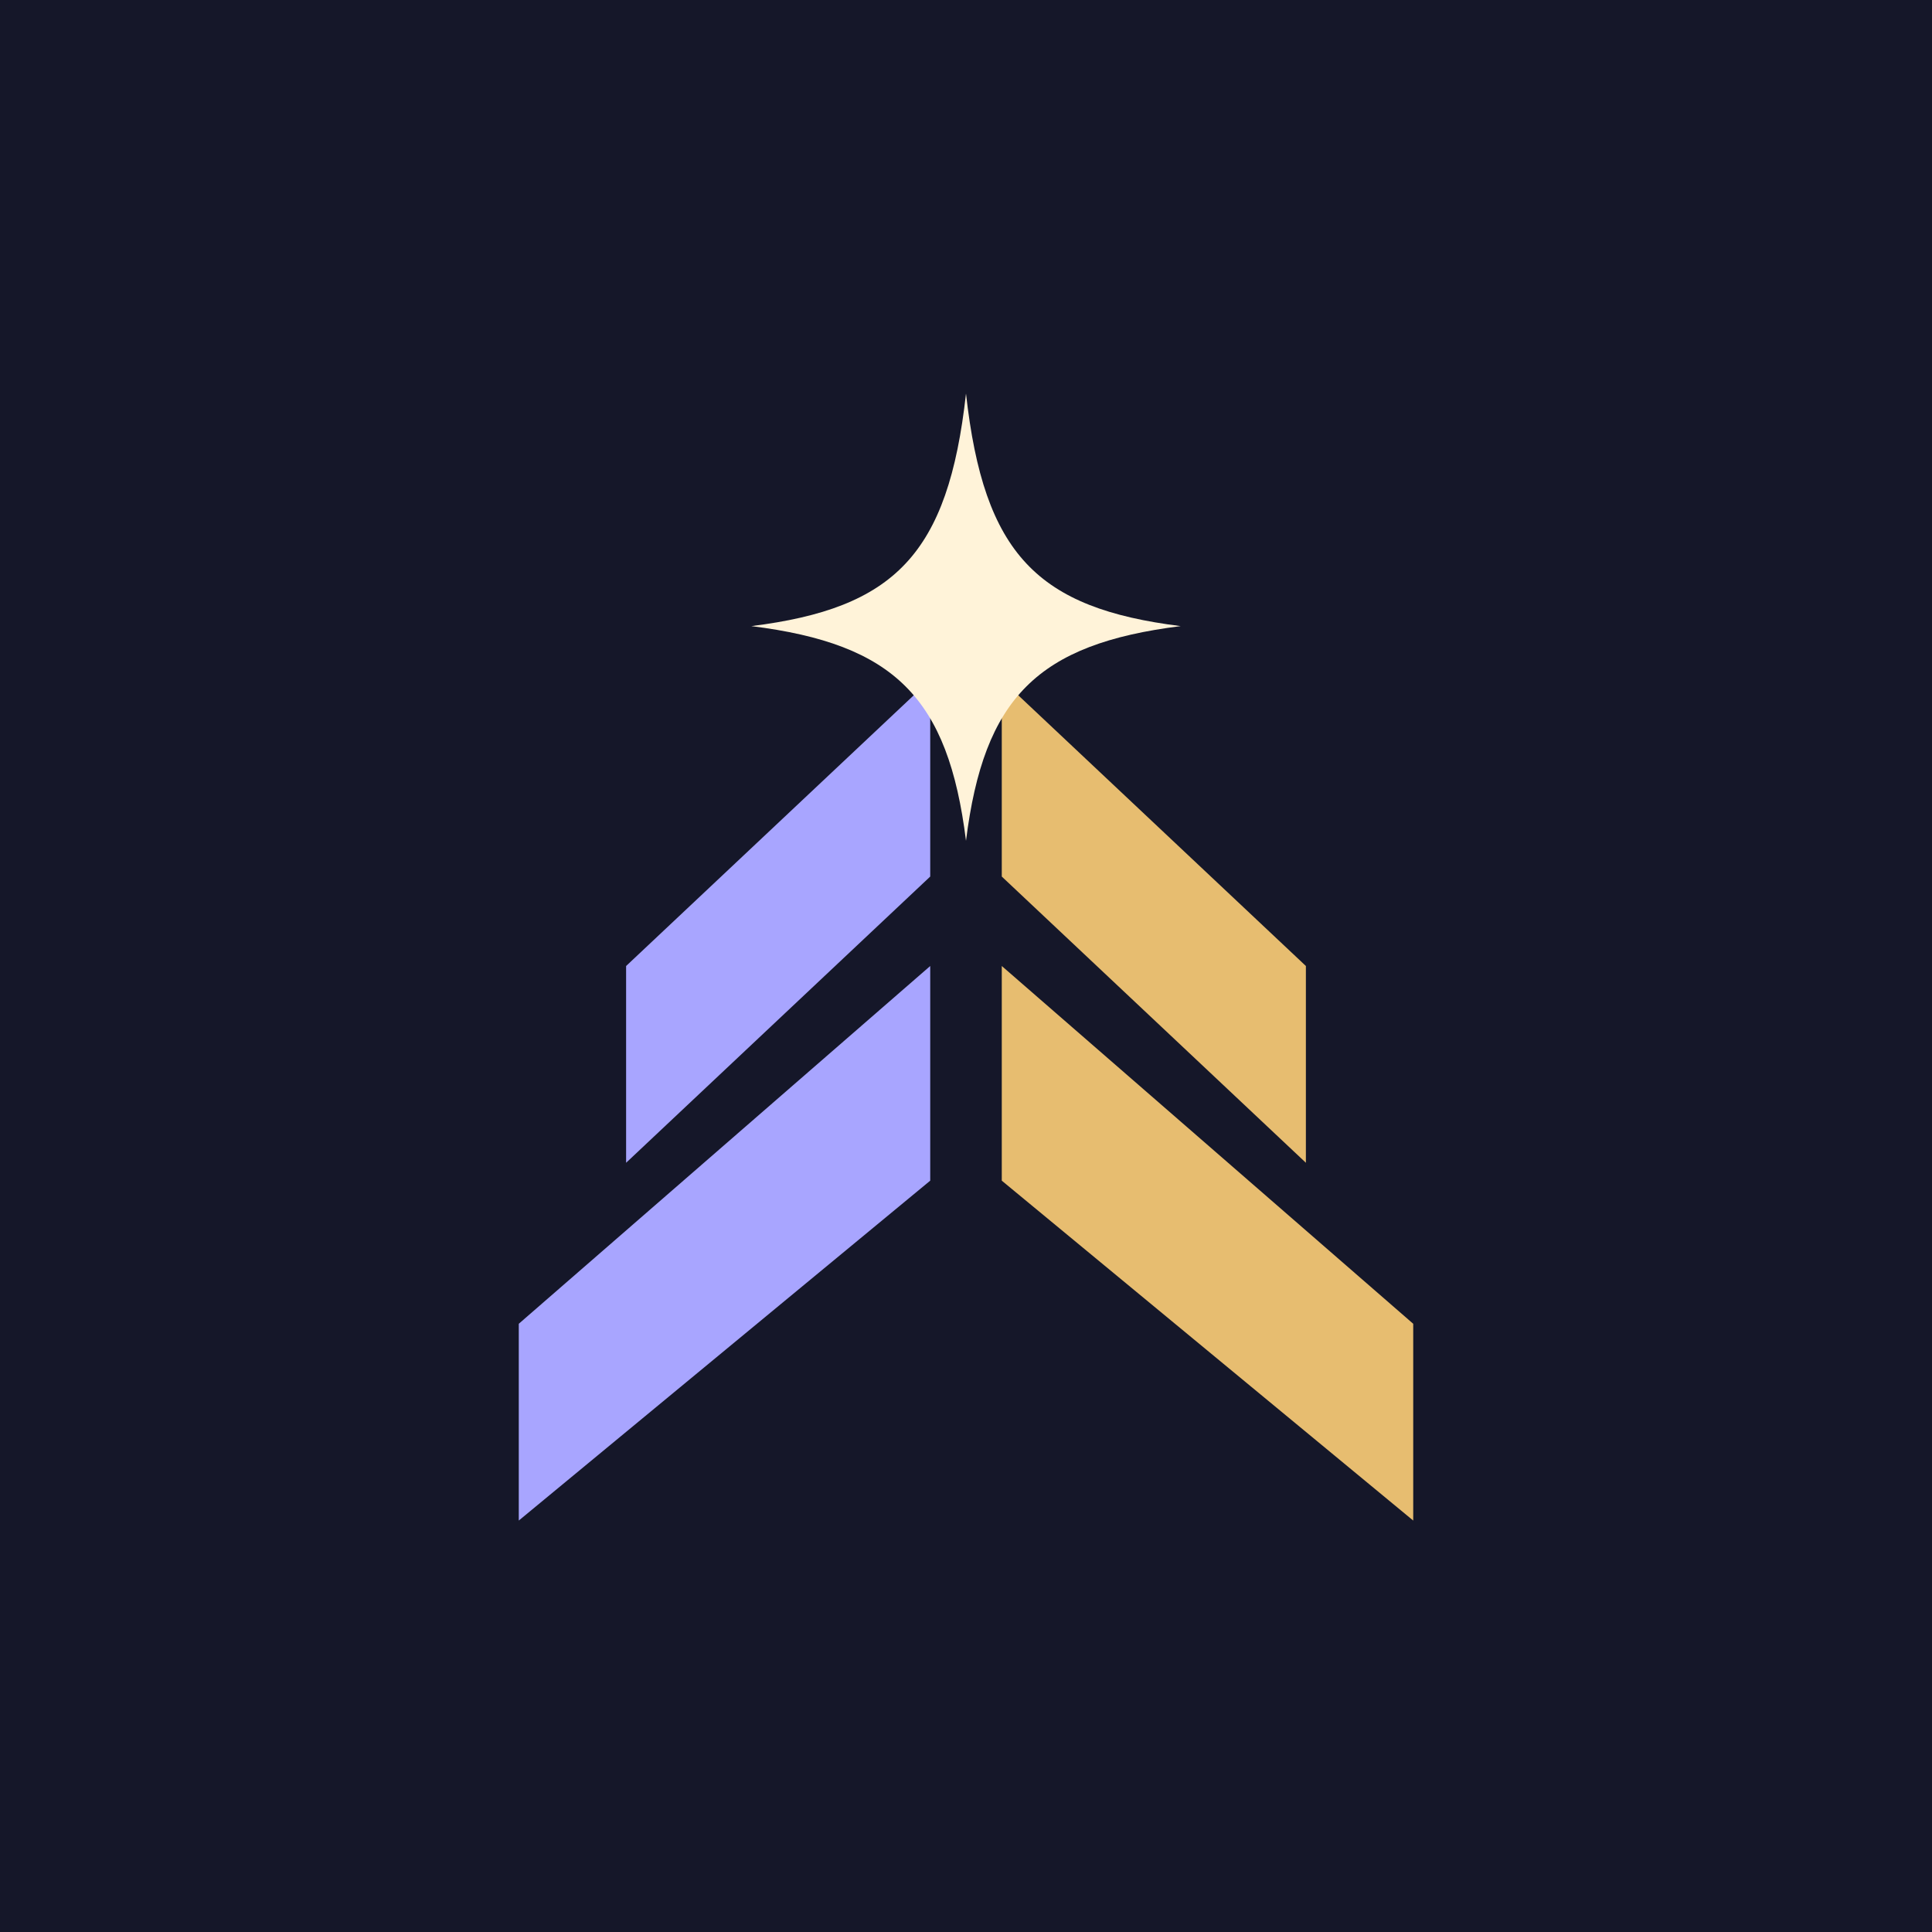
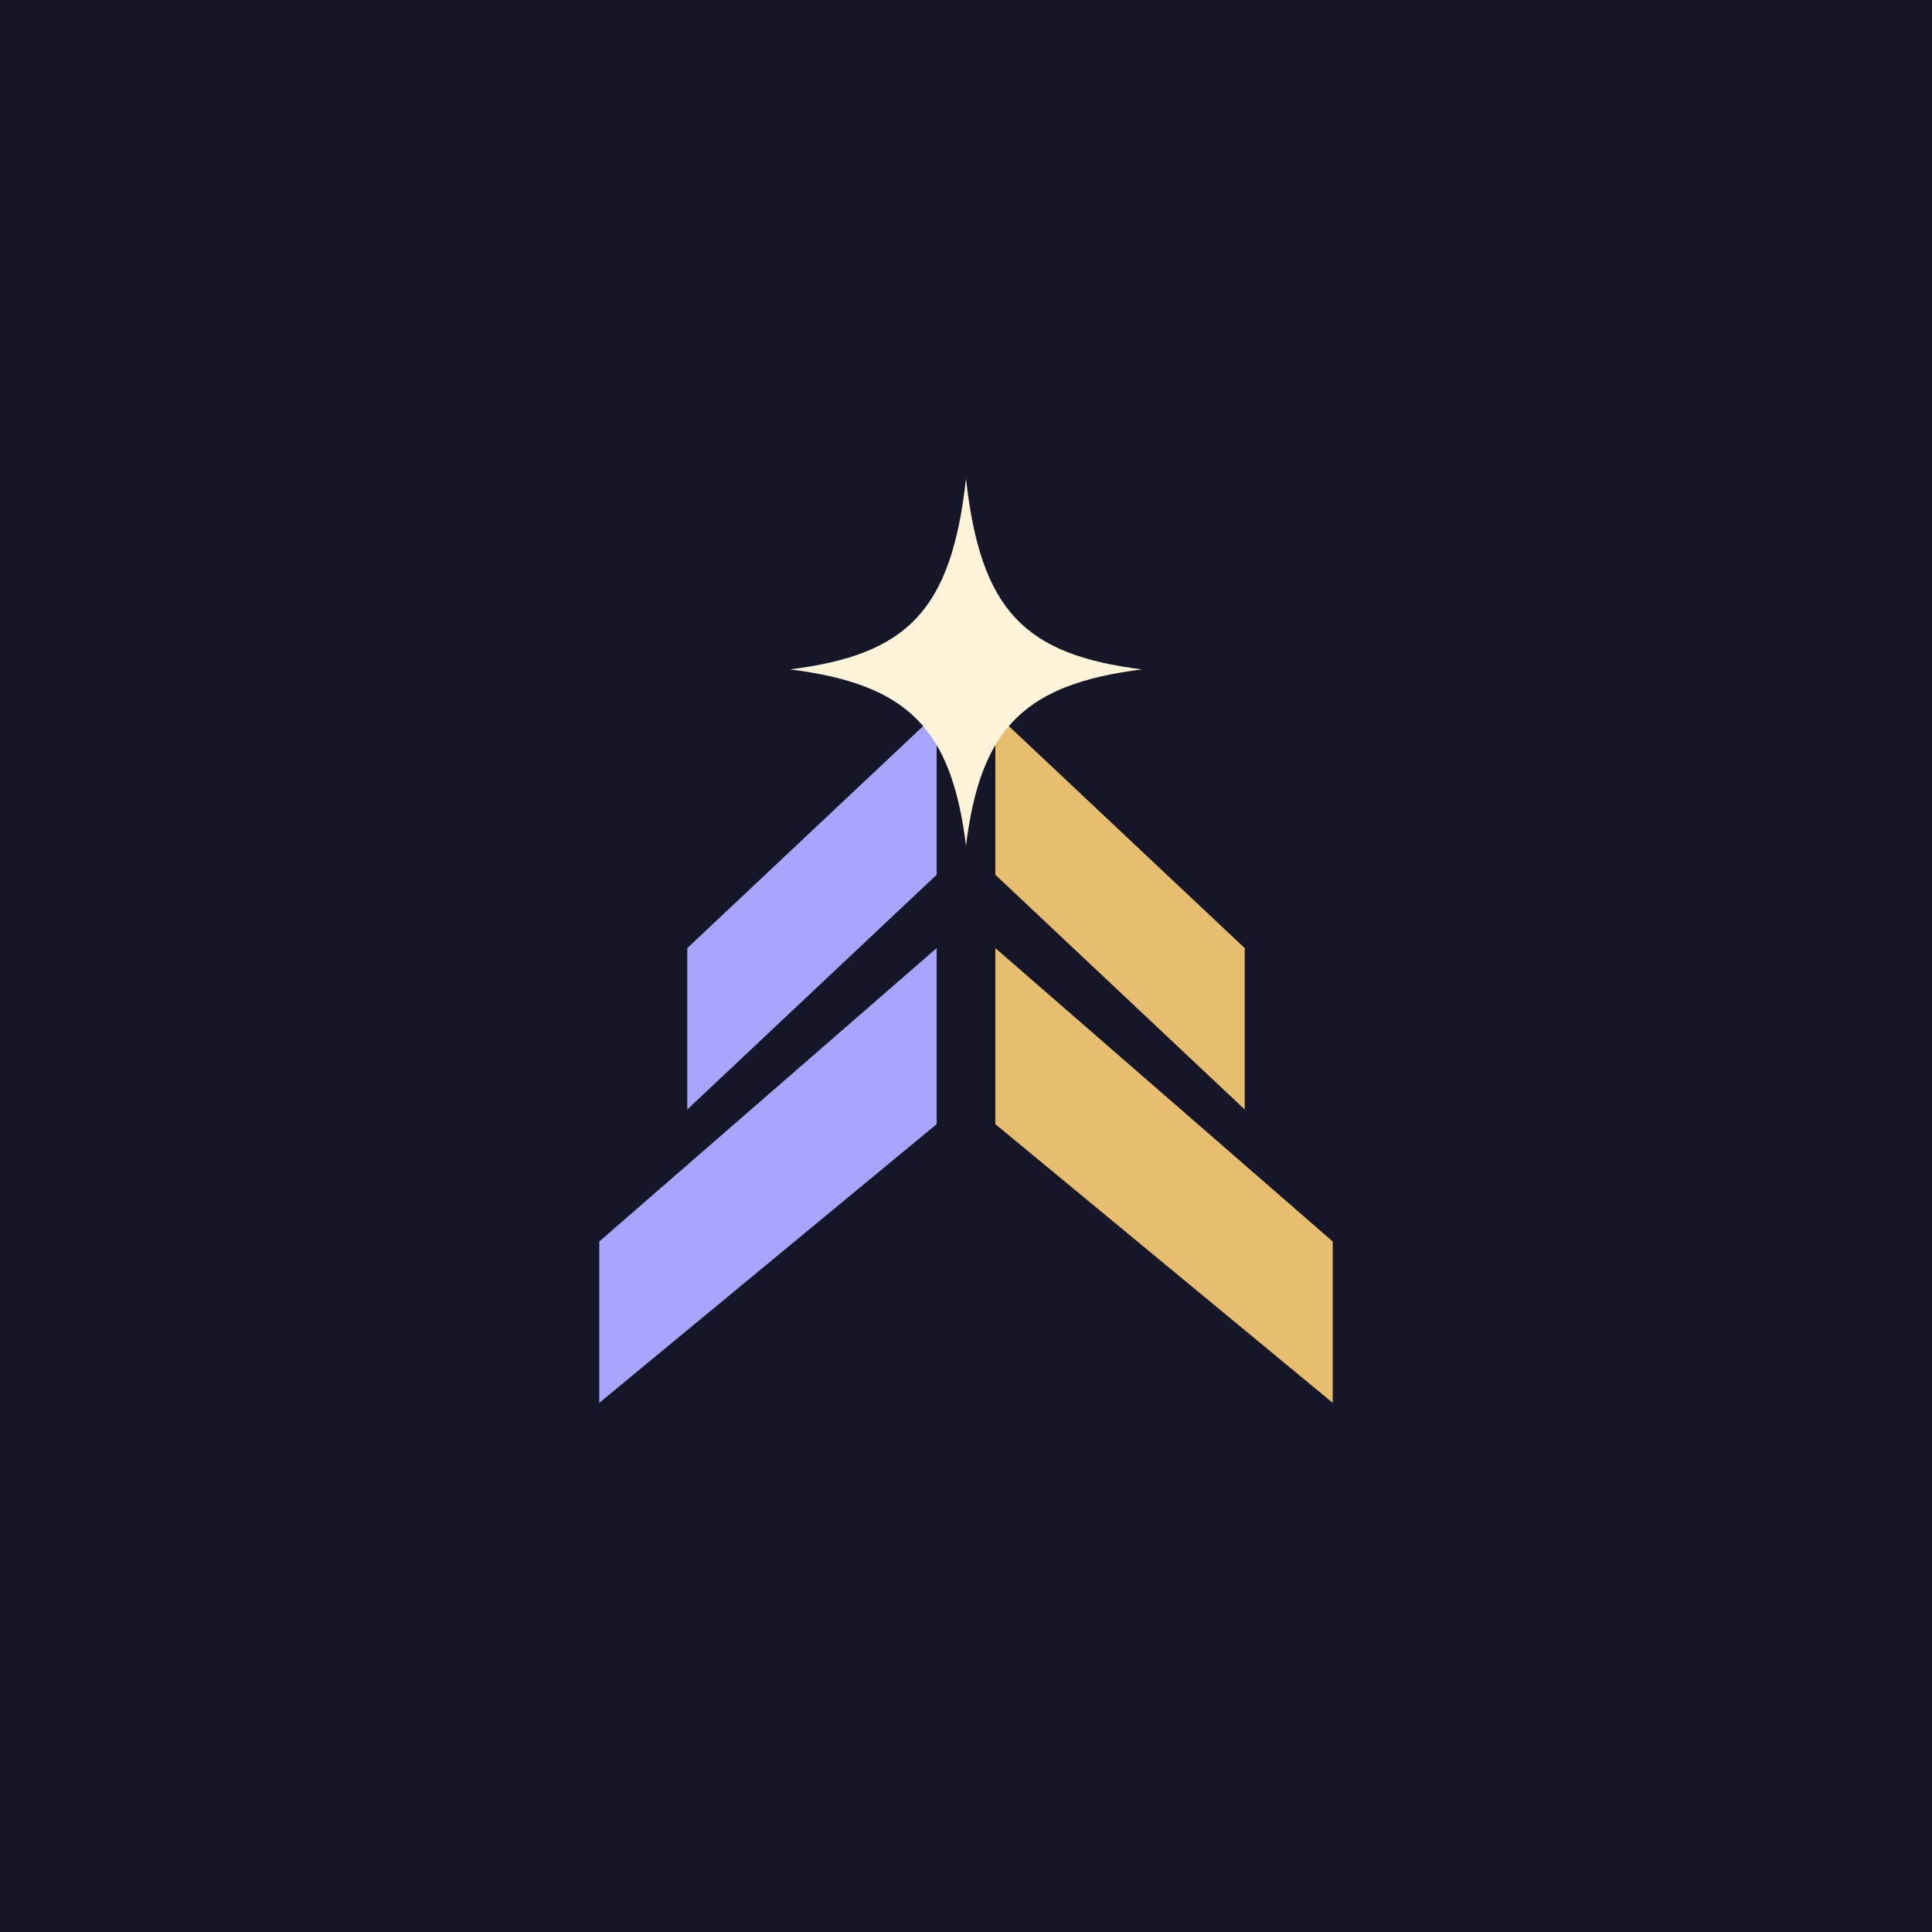
<svg xmlns="http://www.w3.org/2000/svg" viewBox="0 0 108 108" width="1080" height="1080">
  <rect width="108" height="108" fill="#151729" />
-   <path fill="#A8A5FF" d="M35 54 52 38V49L35 65ZM29 74 52 54V66L29 85Z" />
-   <path fill="#E7BD70" d="M73 54 56 38V49L73 65ZM79 74 56 54V66L79 85Z" />
-   <path fill="#FFF3D9" d="M54 22C55 31 58 34 66 35 58 36 55 39 54 47 53 39 50 36 42 35 50 34 53 31 54 22Z" />
+   <g transform="translate(54 53) scale(.82) translate(-54 -54)">
+     <path fill="#A8A5FF" d="M35 54 52 38V49L35 65ZM29 74 52 54V66L29 85Z" />
+     <path fill="#E7BD70" d="M73 54 56 38V49L73 65ZM79 74 56 54V66L79 85Z" />
+     <path fill="#FFF3D9" d="M54 22C55 31 58 34 66 35 58 36 55 39 54 47 53 39 50 36 42 35 50 34 53 31 54 22Z" />
+   </g>
</svg>
